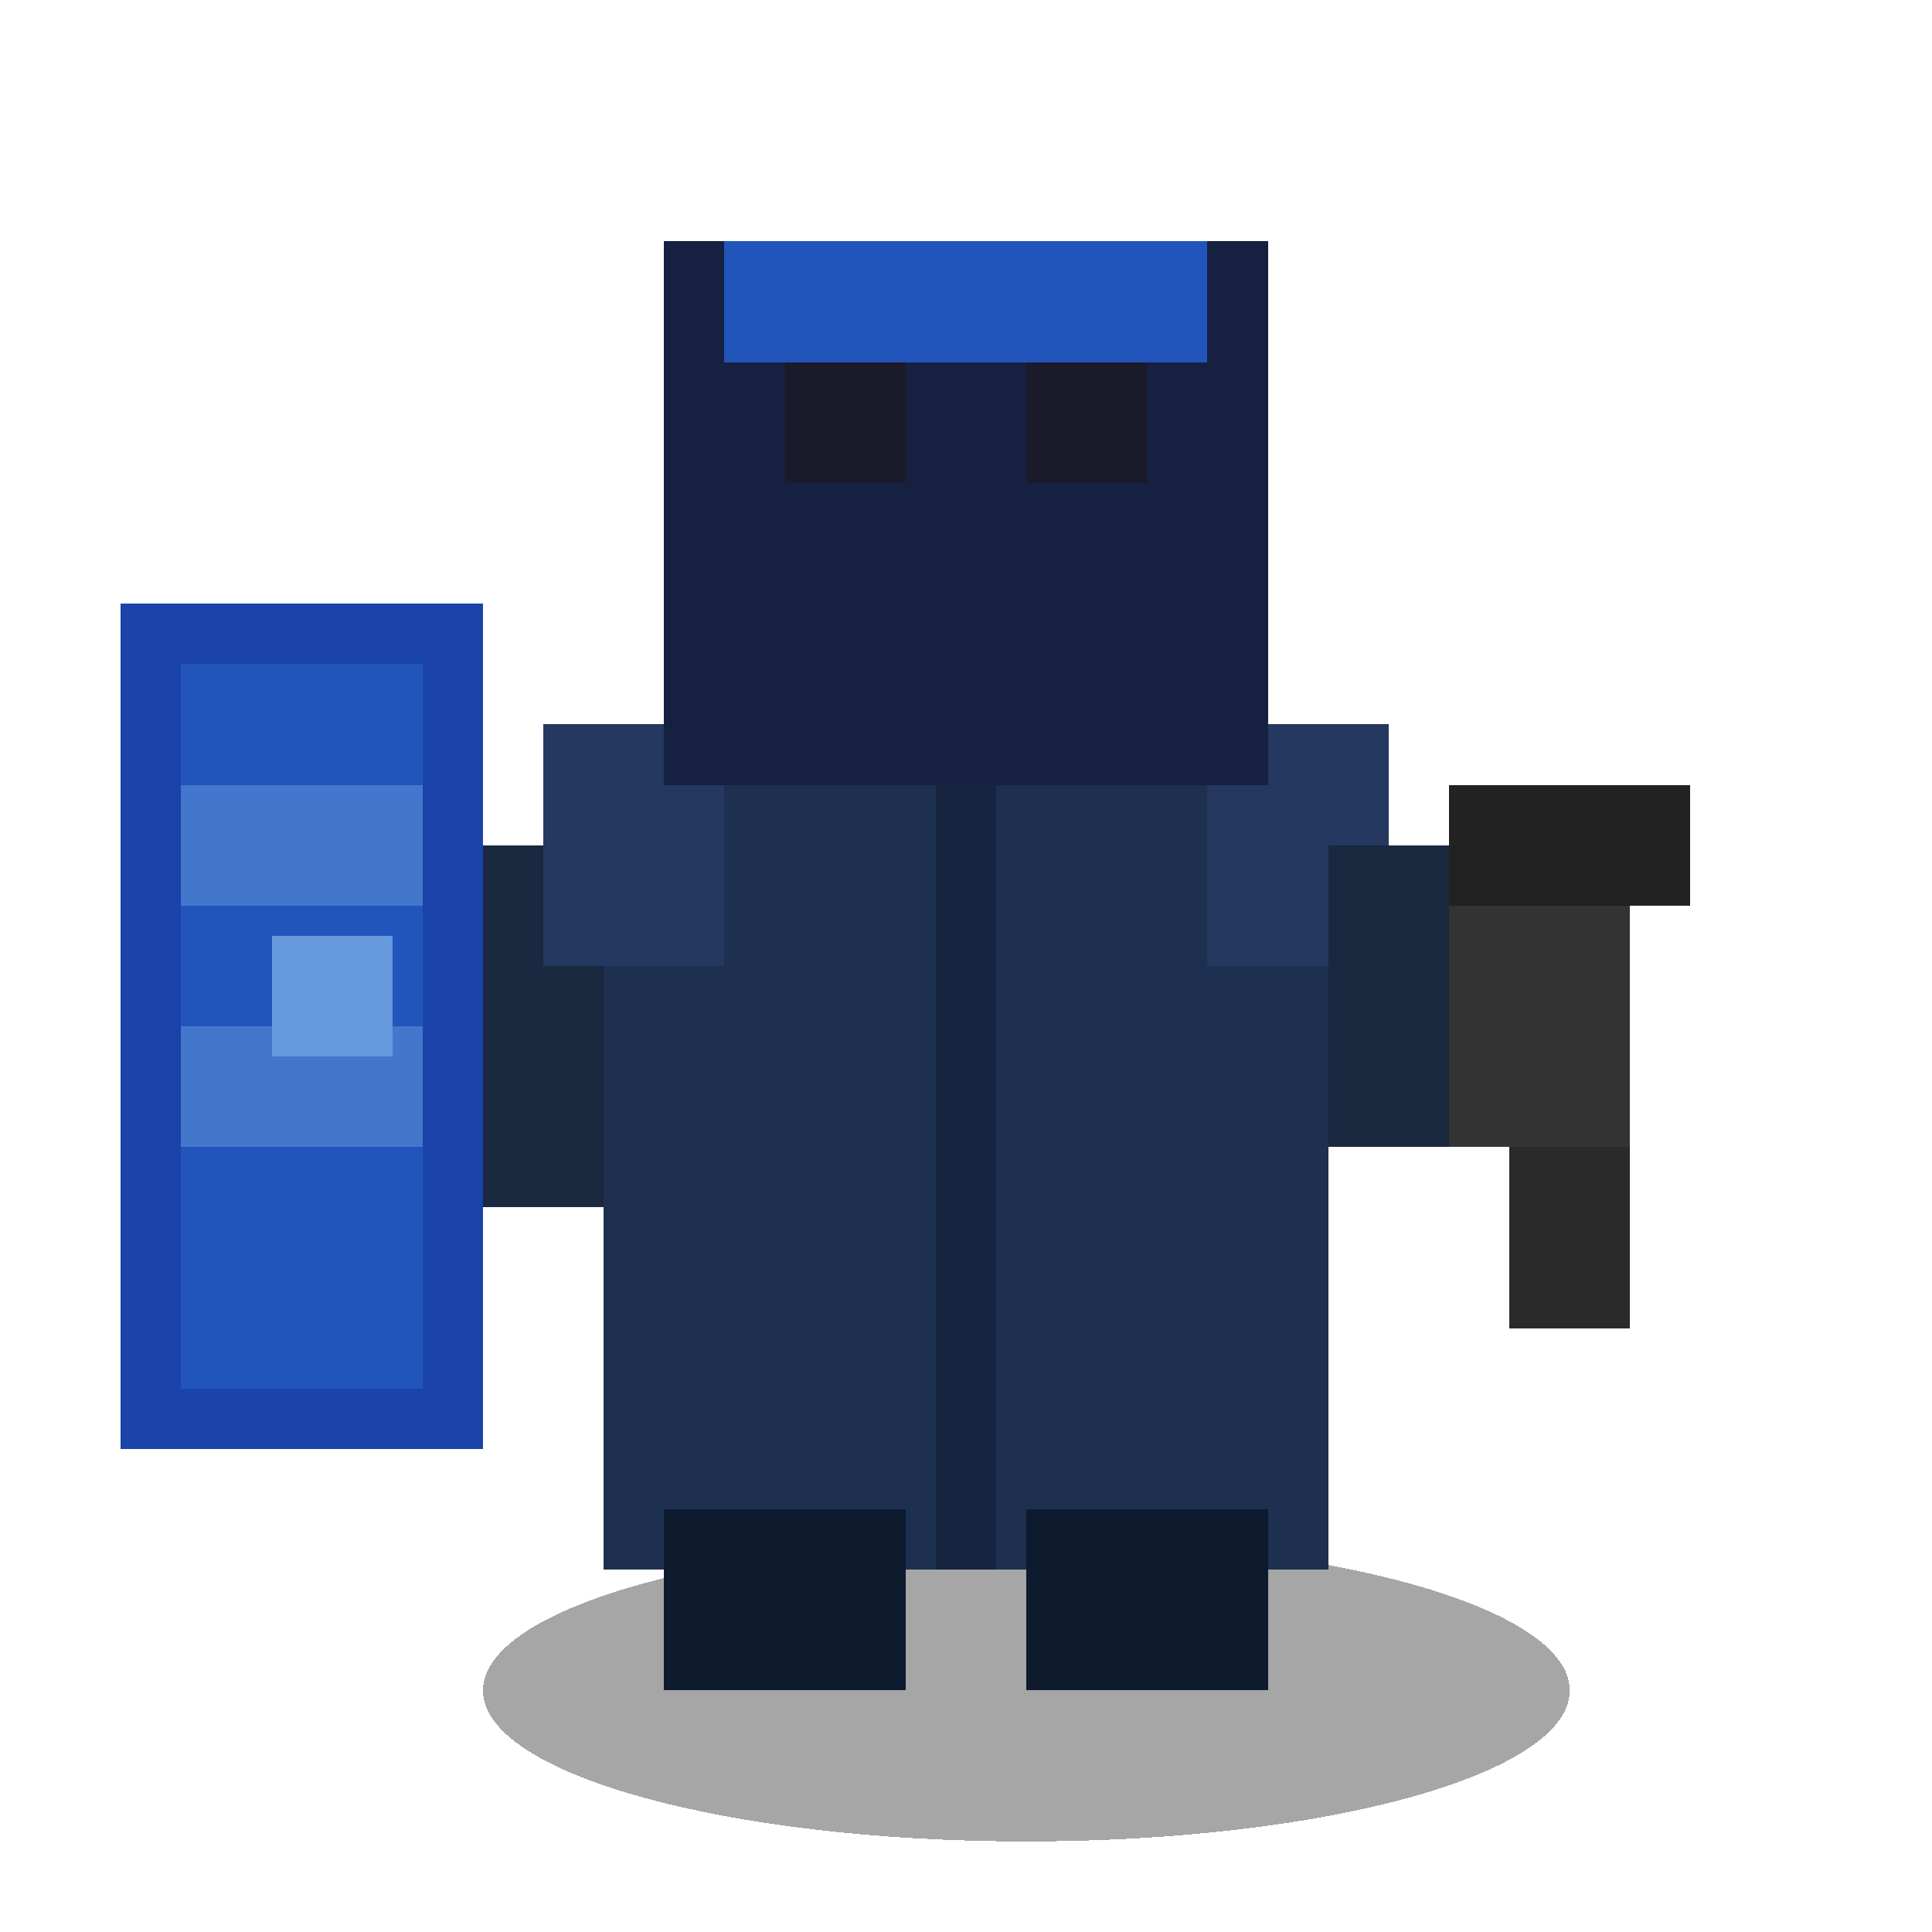
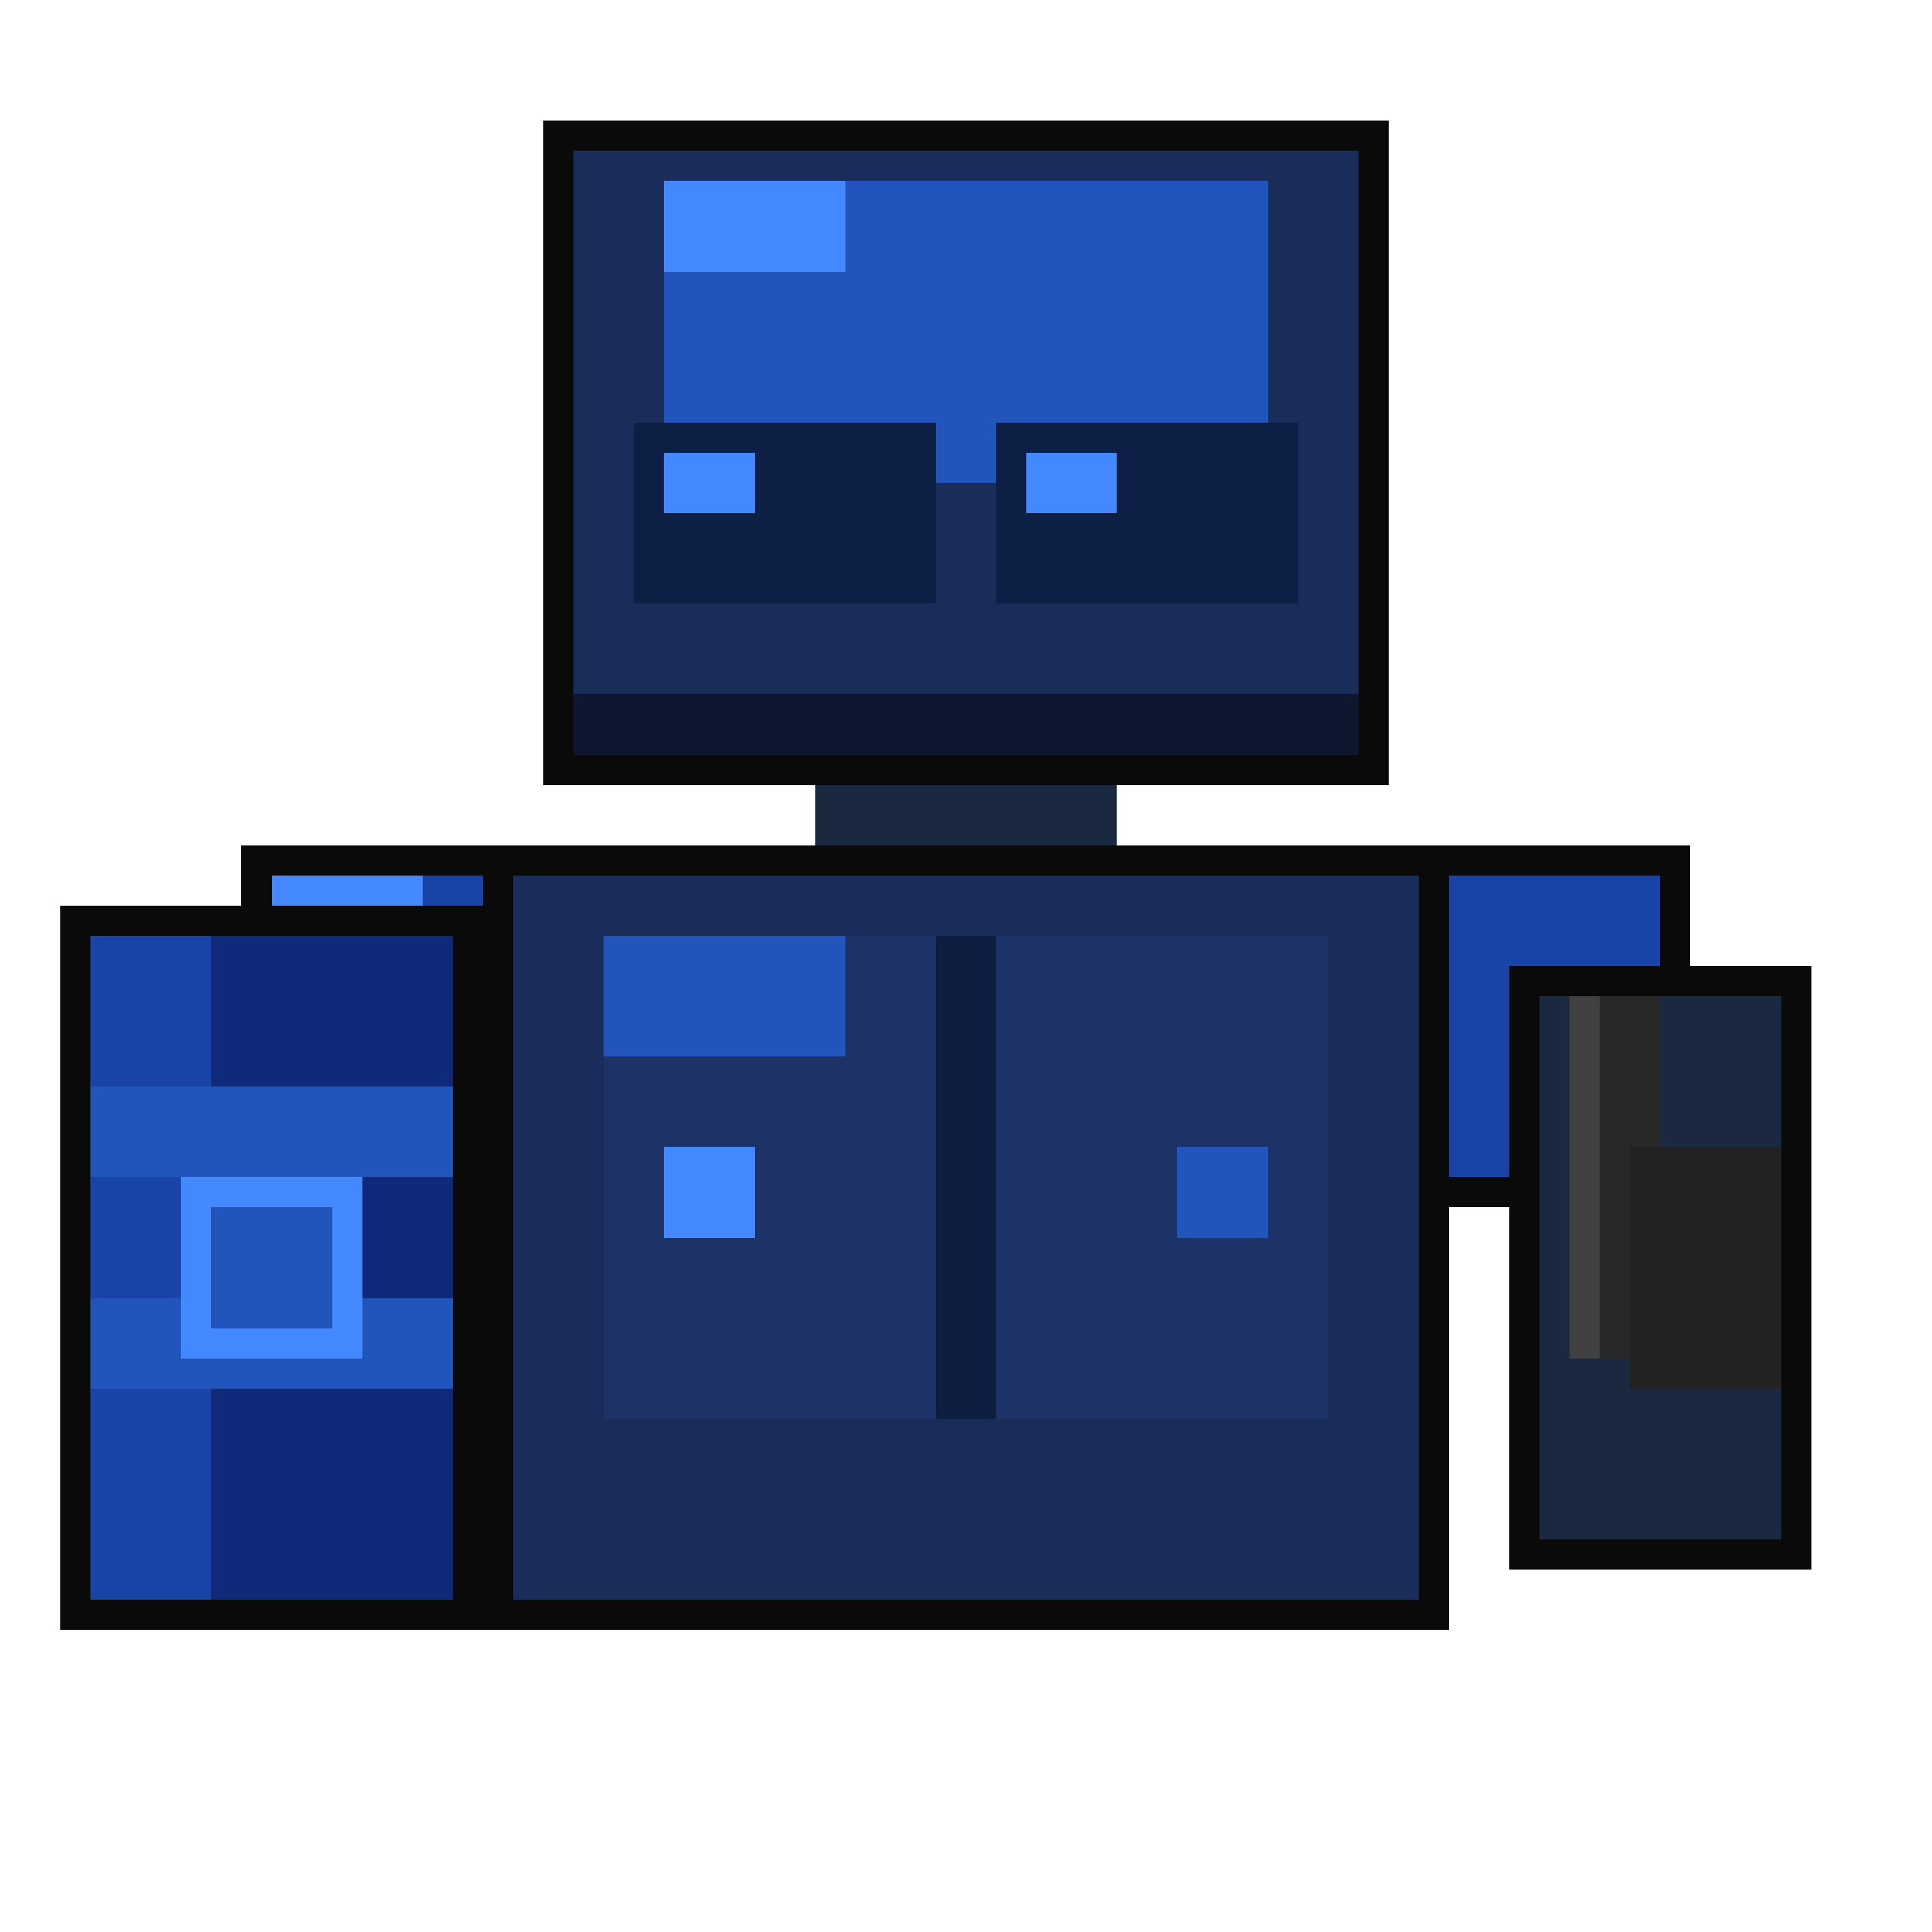
- <svg xmlns="http://www.w3.org/2000/svg" viewBox="0 0 64 64" shape-rendering="crispEdges">
-   <ellipse cx="34" cy="56" rx="18" ry="5" fill="#000" opacity="0.35" />
-   <rect x="4" y="20" width="12" height="28" fill="#1A44AA" />
-   <rect x="6" y="22" width="8" height="24" fill="#2255BB" />
-   <rect x="6" y="26" width="8" height="4" fill="#4477CC" />
-   <rect x="6" y="34" width="8" height="4" fill="#4477CC" />
-   <rect x="9" y="31" width="4" height="4" fill="#6699DD" />
-   <rect x="16" y="28" width="4" height="12" fill="#1A2840" />
-   <rect x="20" y="24" width="24" height="28" fill="#1E3050" />
-   <rect x="31" y="24" width="2" height="28" fill="#162440" />
-   <rect x="18" y="24" width="6" height="8" fill="#243860" />
-   <rect x="40" y="24" width="6" height="8" fill="#243860" />
-   <rect x="22" y="8" width="20" height="18" fill="#162040" />
-   <rect x="24" y="8" width="16" height="4" fill="#2255BB" />
-   <rect x="26" y="12" width="4" height="4" fill="#1A1A2A" />
-   <rect x="34" y="12" width="4" height="4" fill="#1A1A2A" />
-   <rect x="44" y="28" width="4" height="10" fill="#1A2840" />
-   <rect x="48" y="26" width="8" height="4" fill="#222" />
-   <rect x="48" y="30" width="6" height="8" fill="#333" />
-   <rect x="50" y="38" width="4" height="6" fill="#2A2A2A" />
-   <rect x="22" y="50" width="8" height="6" fill="#0E1A2E" />
-   <rect x="34" y="50" width="8" height="6" fill="#0E1A2E" />
+ <svg xmlns="http://www.w3.org/2000/svg" viewBox="0 0 64 64" shape-rendering="crispEdges" width="64" height="64">
+   <rect x="18" y="4" width="28" height="22" fill="#0A0A0A" />
+   <rect x="19" y="5" width="26" height="20" fill="#1A2D5A" />
+   <rect x="22" y="6" width="20" height="10" fill="#2255BB" />
+   <rect x="22" y="6" width="6" height="3" fill="#4488FF" />
+   <rect x="21" y="14" width="10" height="6" fill="#0D1F44" />
+   <rect x="33" y="14" width="10" height="6" fill="#0D1F44" />
+   <rect x="22" y="15" width="3" height="2" fill="#4488FF" />
+   <rect x="34" y="15" width="3" height="2" fill="#4488FF" />
+   <rect x="19" y="23" width="26" height="2" fill="#0D1830" />
+   <rect x="27" y="26" width="10" height="5" fill="#1A2840" />
+   <rect x="8" y="28" width="16" height="12" fill="#0A0A0A" />
+   <rect x="9" y="29" width="14" height="10" fill="#1844A8" />
+   <rect x="9" y="29" width="5" height="4" fill="#4488FF" />
+   <rect x="40" y="28" width="16" height="12" fill="#0A0A0A" />
+   <rect x="41" y="29" width="14" height="10" fill="#1844A8" />
+   <rect x="41" y="29" width="5" height="4" fill="#3366CC" />
+   <rect x="16" y="28" width="32" height="26" fill="#0A0A0A" />
+   <rect x="17" y="29" width="30" height="24" fill="#1A2D5A" />
+   <rect x="20" y="31" width="24" height="16" fill="#1D3368" />
+   <rect x="31" y="31" width="2" height="16" fill="#0F1D40" />
+   <rect x="20" y="31" width="8" height="4" fill="#2255BB" />
+   <rect x="22" y="38" width="3" height="3" fill="#4488FF" />
+   <rect x="39" y="38" width="3" height="3" fill="#2255BB" />
+   <rect x="2" y="30" width="14" height="24" fill="#0A0A0A" />
+   <rect x="3" y="31" width="12" height="22" fill="#0F2A7A" />
+   <rect x="3" y="31" width="4" height="22" fill="#1844A8" />
+   <rect x="3" y="36" width="12" height="3" fill="#2255BB" />
+   <rect x="3" y="43" width="12" height="3" fill="#2255BB" />
+   <rect x="6" y="39" width="6" height="6" fill="#4488FF" />
+   <rect x="7" y="40" width="4" height="4" fill="#2255BB" />
+   <rect x="50" y="32" width="10" height="20" fill="#0A0A0A" />
+   <rect x="51" y="33" width="8" height="18" fill="#1A2840" />
+   <rect x="52" y="33" width="3" height="12" fill="#282828" />
+   <rect x="52" y="33" width="1" height="12" fill="#404040" />
+   <rect x="54" y="38" width="5" height="8" fill="#222" />
</svg>
